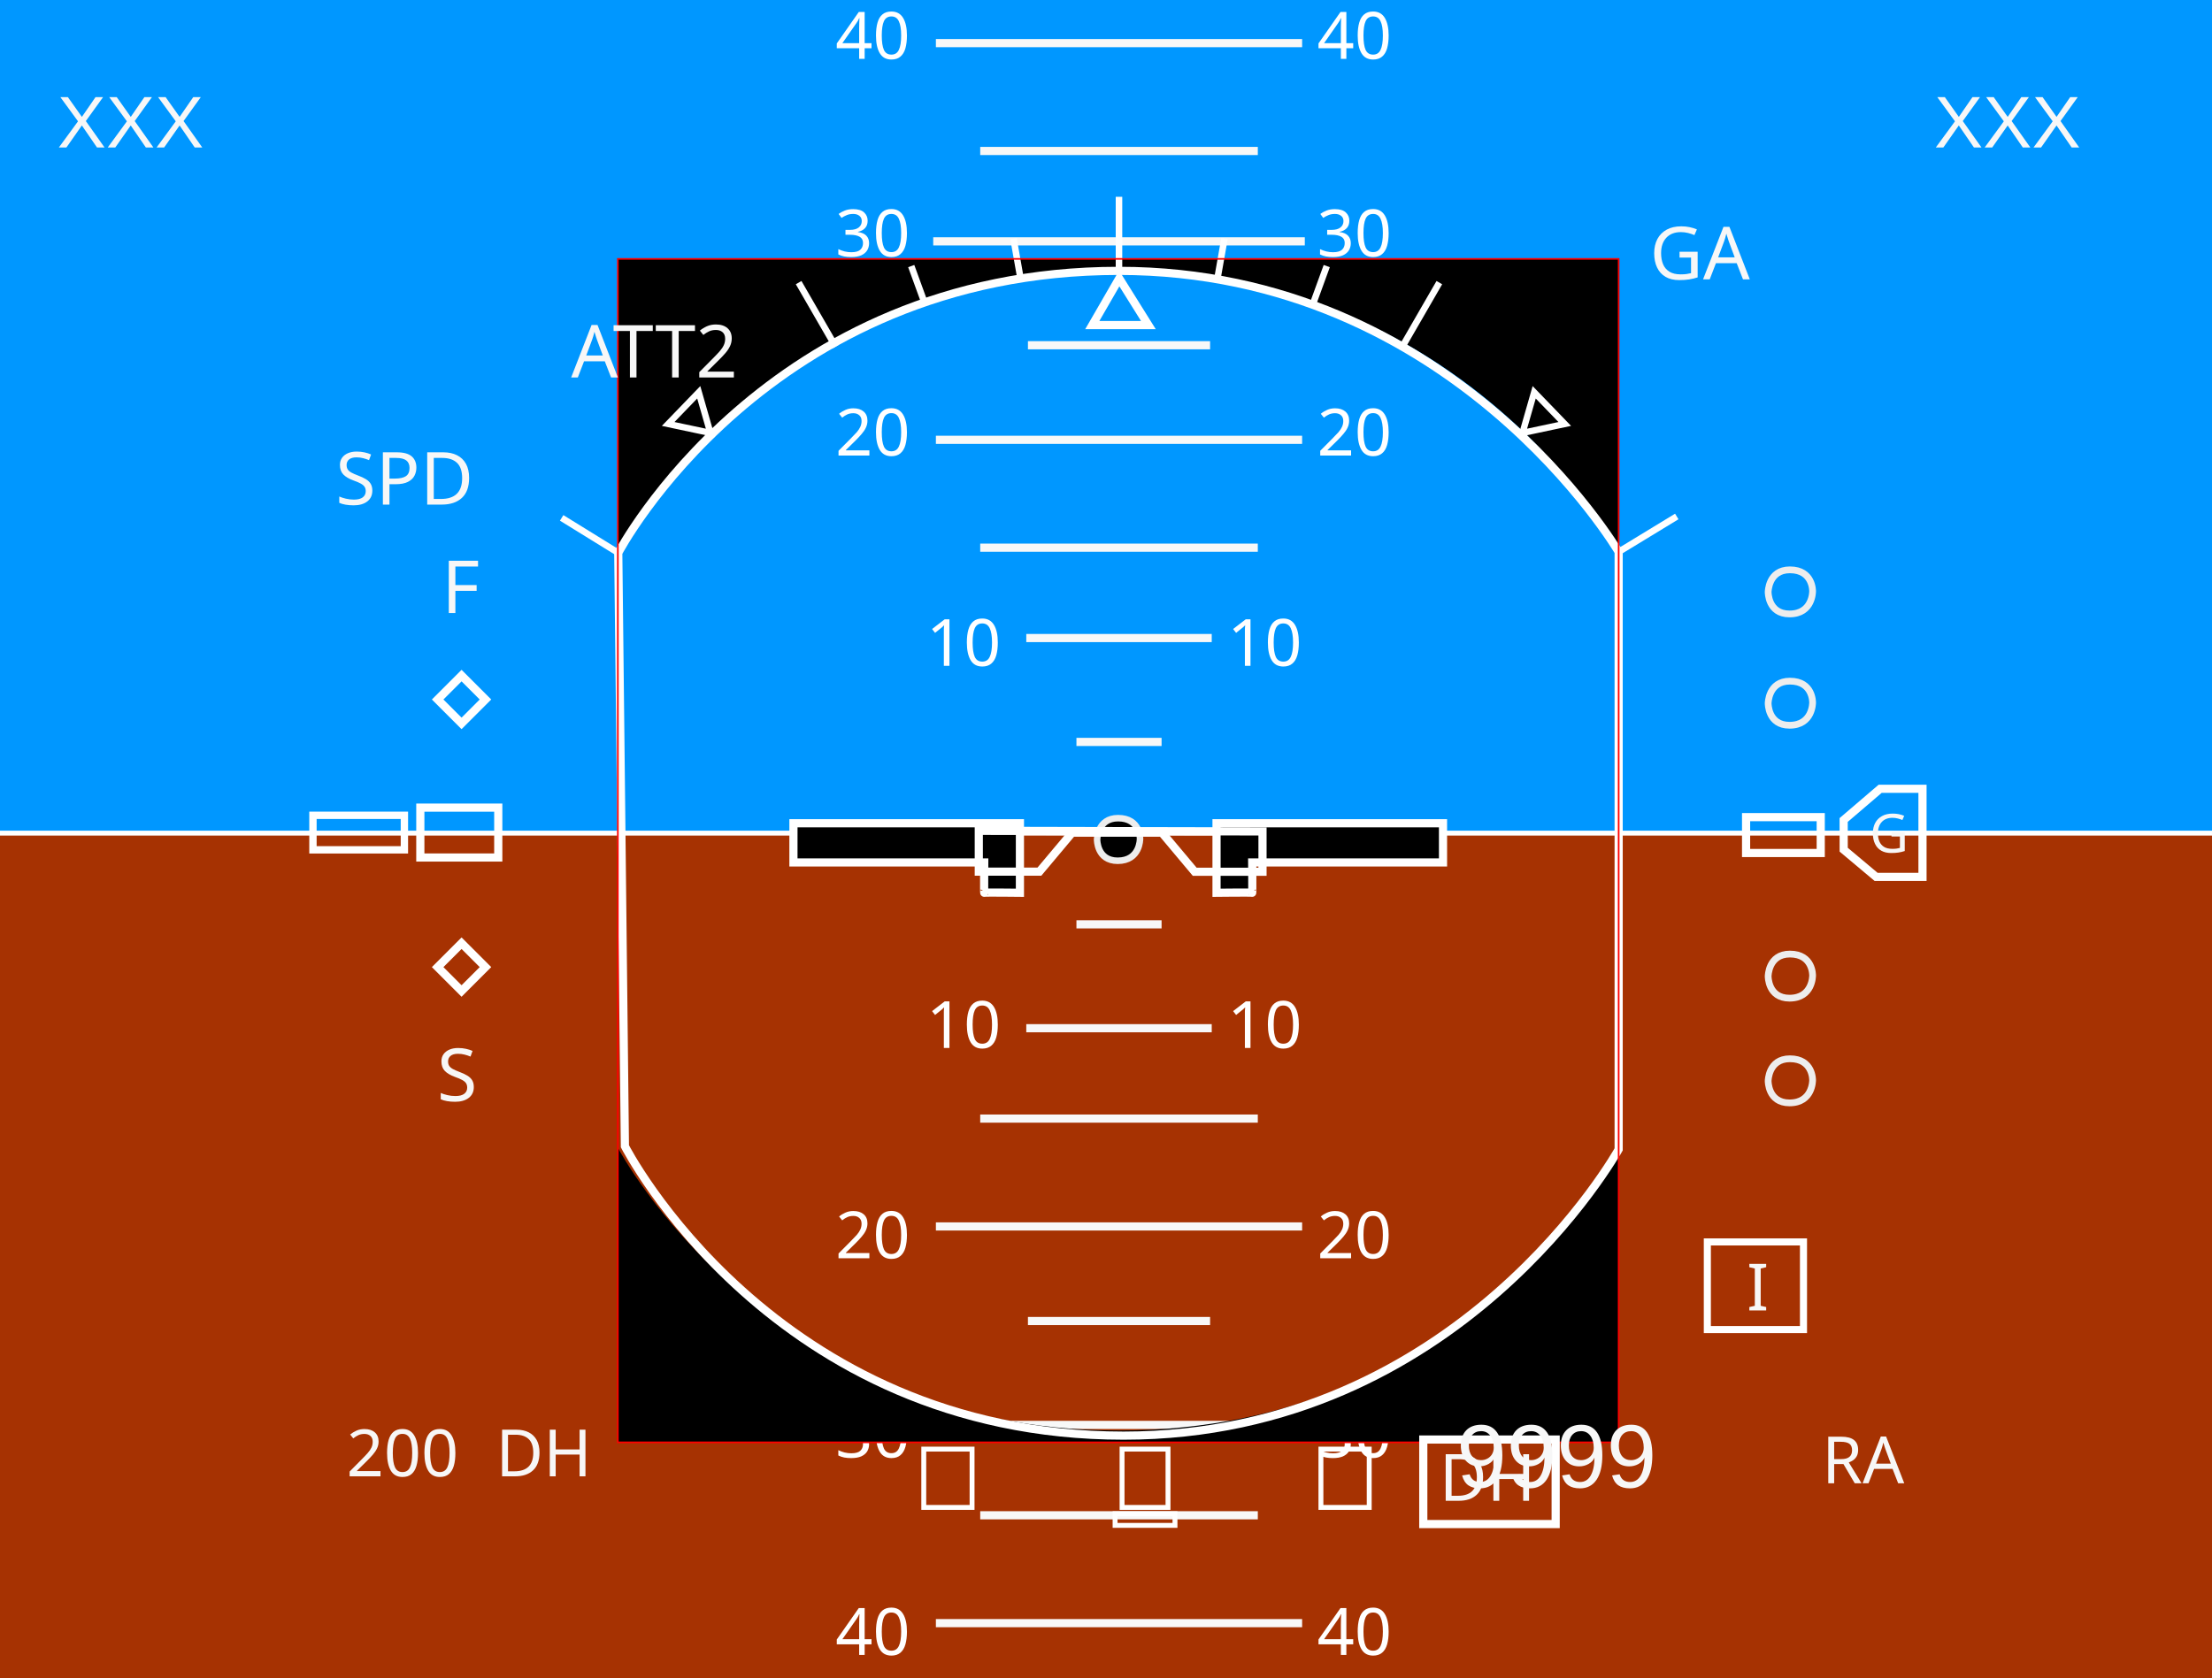
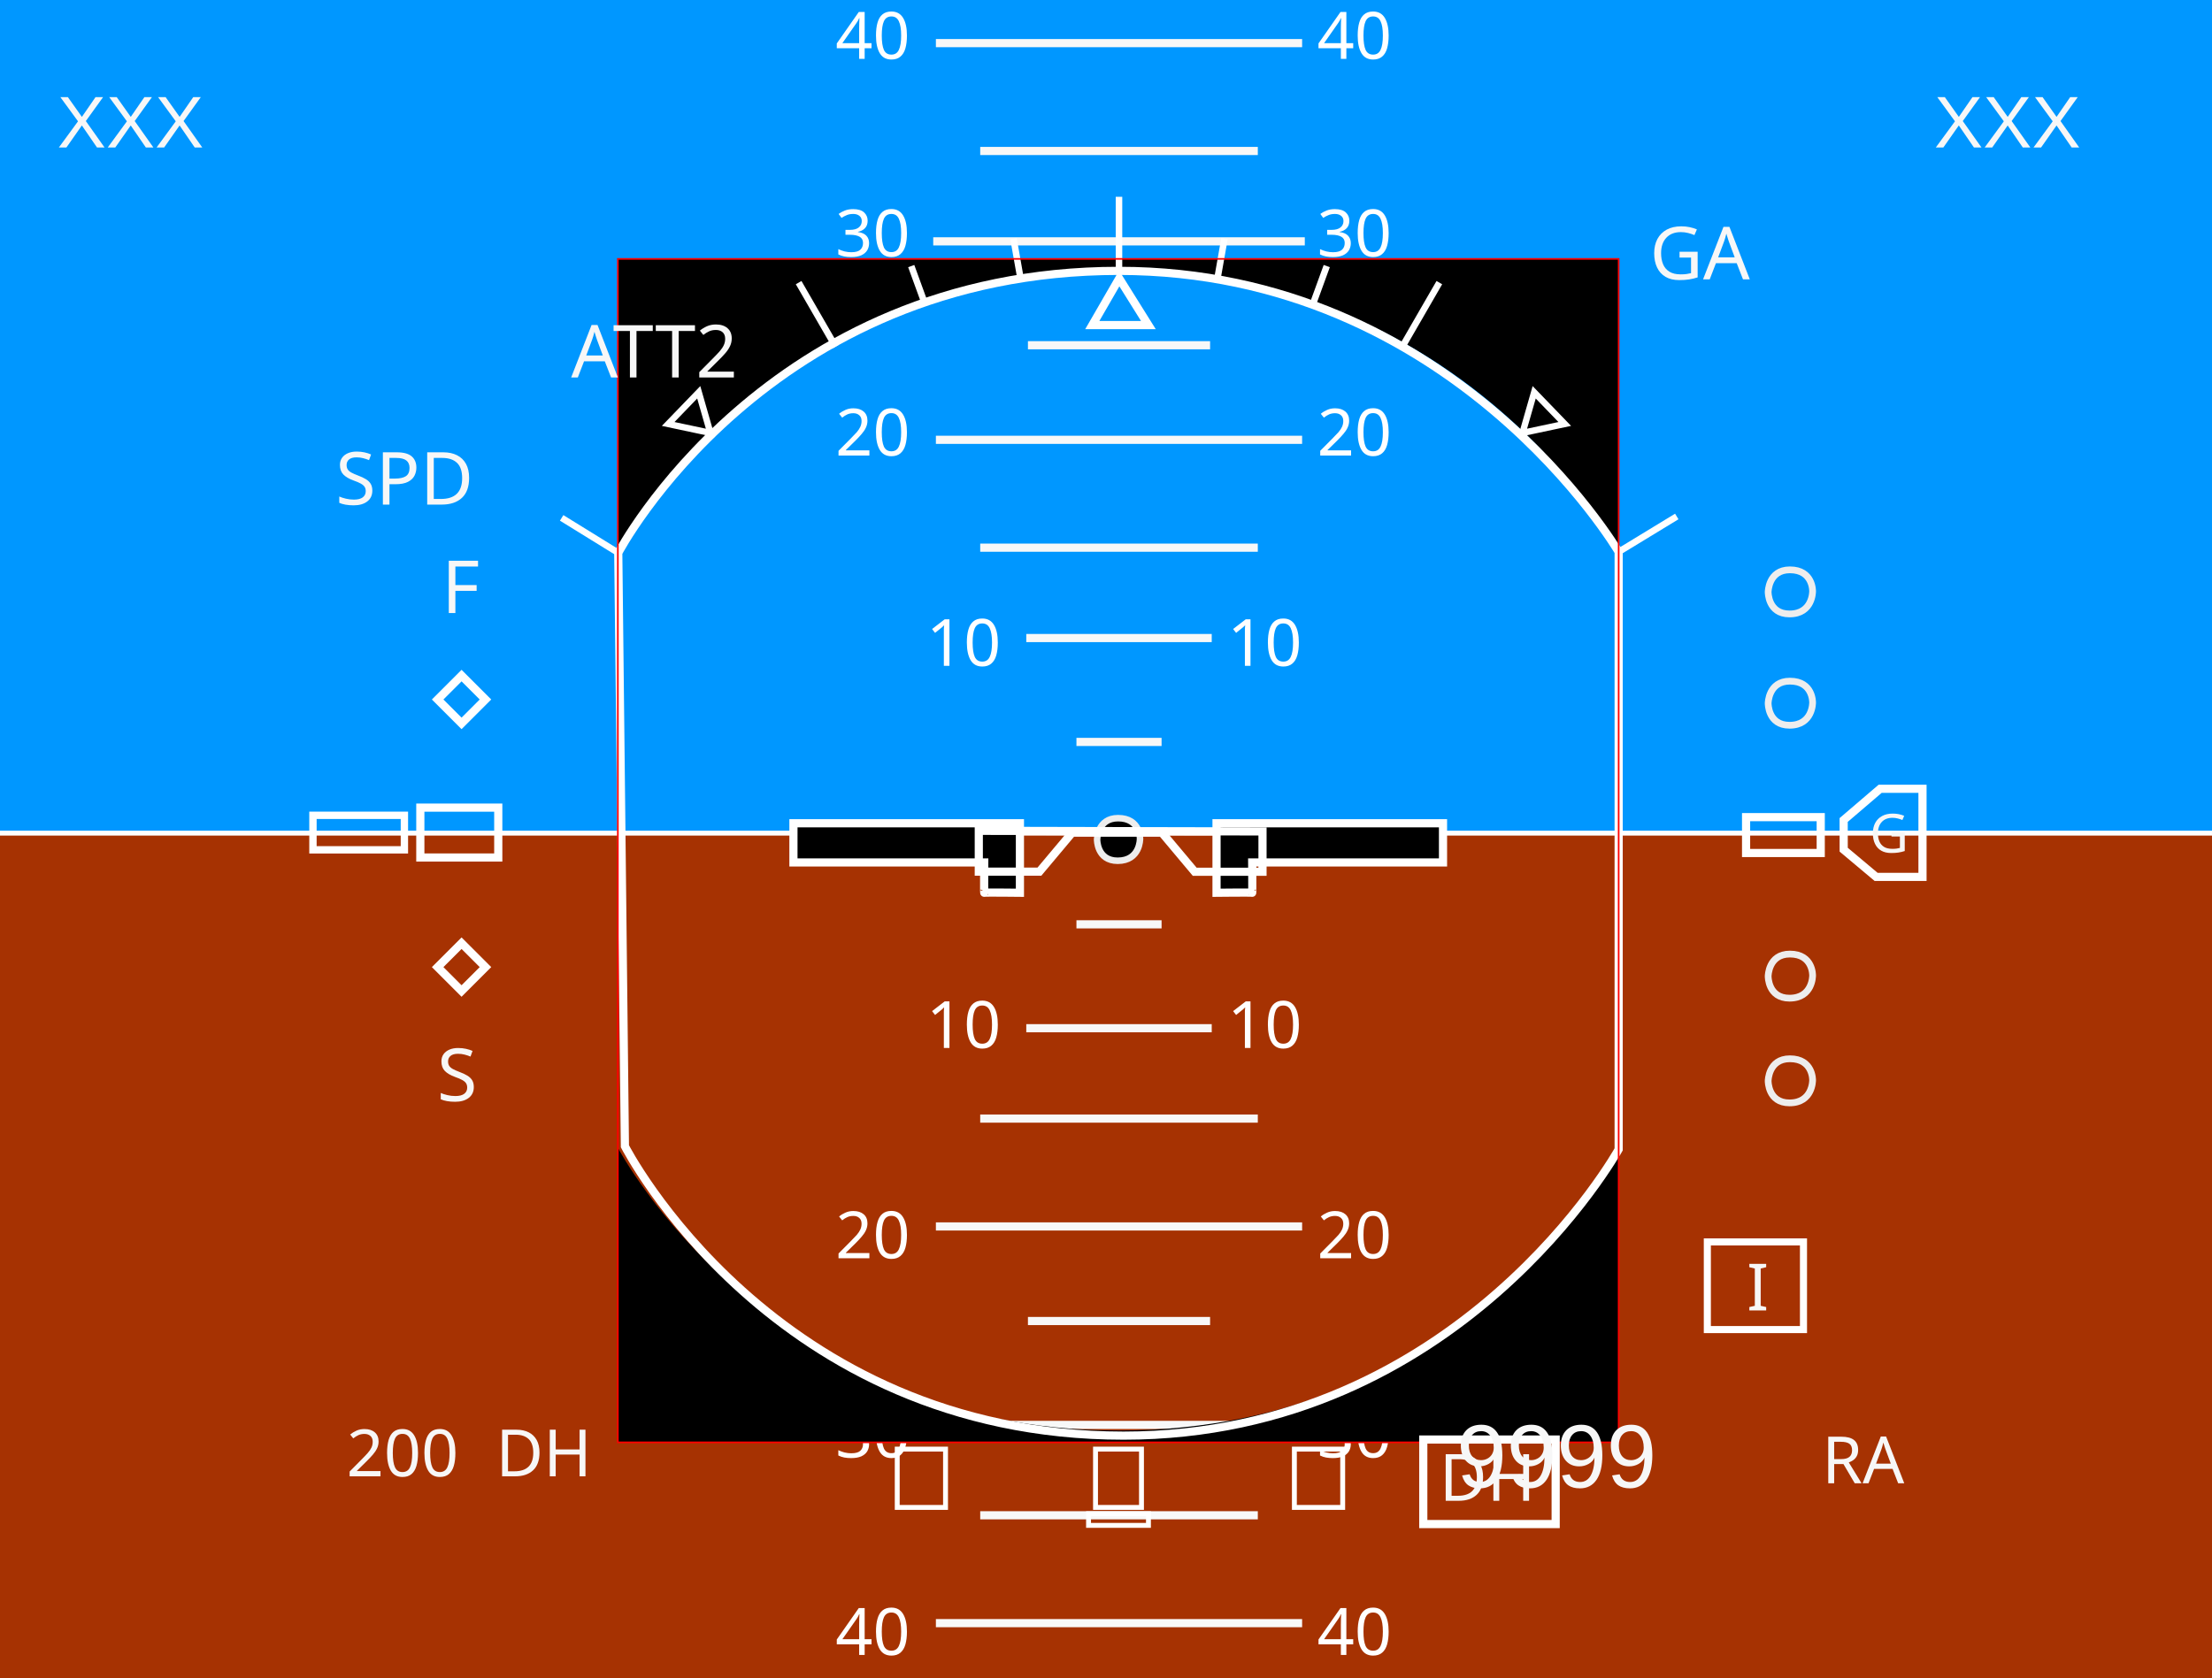
<svg xmlns="http://www.w3.org/2000/svg" width="1350" height="1024" viewBox="0 0 1350 1024" version="1.1" id="svg8">
  <defs id="defs2" />
  <g id="layer1" transform="translate(0,-26.06665)">
    <g id="horizon" transform="matrix(3.766616,0,0,3.766616,-1.943763,-67.54112)">
      <g id="g1339">
        <rect y="159.882" x="-10.585" height="422.288" width="402.169" id="rect1334" style="opacity:1;fill:#a63202;fill-opacity:1;stroke:none;stroke-width:1.32;stroke-linecap:butt;stroke-linejoin:miter;stroke-miterlimit:4;stroke-dasharray:none;stroke-dashoffset:0;stroke-opacity:1" />
        <rect style="opacity:1;fill:#0097ff;fill-opacity:1;stroke:none;stroke-width:1.32;stroke-linecap:butt;stroke-linejoin:miter;stroke-miterlimit:4;stroke-dasharray:none;stroke-dashoffset:0;stroke-opacity:1" id="rect1159" width="402.169" height="422.288" x="-10.585" y="-262.406" />
        <path style="fill:none;fill-rule:evenodd;stroke:#ffffff;stroke-width:0.794;stroke-linecap:butt;stroke-linejoin:miter;stroke-miterlimit:4;stroke-dasharray:none;stroke-opacity:1" d="M -10.585,159.882 H 391.585" id="path1161" />
      </g>
      <g id="g1218">
        <g id="g1045" style="stroke-width:1.323;stroke-miterlimit:4;stroke-dasharray:none">
          <path d="m 151.727,-128.912 h 60.207 m -44.861,16.838 h 29.515 m -44.429,15.328 h 59.342 m -52.161,17.481 h 44.979 m -52.593,14.647 h 60.207 m -44.861,16.838 h 29.515 m -44.429,15.328 h 59.342 m -52.161,17.481 h 44.979 m -52.593,14.647 h 60.207 M 167.072,16.513 h 29.515 M 152.159,31.841 H 211.501 M 159.341,49.322 h 44.979 m -52.593,14.647 h 60.207 m -44.861,16.838 h 29.515 m -44.429,15.328 h 59.342 m -52.161,17.481 h 44.979 m -37.514,14.647 h 30.049 M 174.932,145.101 h 13.796" style="fill:none;fill-rule:evenodd;stroke:#f8f8f8;stroke-width:1.323;stroke-linecap:butt;stroke-linejoin:miter;stroke-miterlimit:4;stroke-dasharray:none;stroke-opacity:1" id="path995" />
        </g>
        <text xml:space="preserve" style="font-style:normal;font-weight:normal;font-size:10.583px;line-height:352.8%;font-family:sans-serif;letter-spacing:0px;word-spacing:0px;fill:#ffffff;fill-opacity:1;stroke:none;stroke-width:0.265px;stroke-linecap:butt;stroke-linejoin:miter;stroke-opacity:1" x="199.382" y="132.769" id="text1049">
          <tspan id="tspan1047" x="199.382" y="132.769" style="fill:#ffffff;fill-opacity:1;stroke-width:0.265px">10</tspan>
        </text>
        <text id="text1053" y="132.769" x="150.606" style="font-style:normal;font-weight:normal;font-size:10.583px;line-height:352.8%;font-family:sans-serif;letter-spacing:0px;word-spacing:0px;fill:#ffffff;fill-opacity:1;stroke:none;stroke-width:0.265px;stroke-linecap:butt;stroke-linejoin:miter;stroke-opacity:1" xml:space="preserve">
          <tspan style="fill:#ffffff;fill-opacity:1;stroke-width:0.265px" y="132.769" x="150.606" id="tspan1051">10</tspan>
        </text>
        <text xml:space="preserve" style="font-style:normal;font-weight:normal;font-size:10.583px;line-height:352.8%;font-family:sans-serif;letter-spacing:0px;word-spacing:0px;fill:#ffffff;fill-opacity:1;stroke:none;stroke-width:0.265px;stroke-linecap:butt;stroke-linejoin:miter;stroke-opacity:1" x="135.883" y="98.684" id="text1057">
          <tspan id="tspan1055" x="135.883" y="98.684" style="fill:#ffffff;fill-opacity:1;stroke-width:0.265px">20</tspan>
        </text>
        <text id="text1061" y="98.684" x="213.935" style="font-style:normal;font-weight:normal;font-size:10.583px;line-height:352.8%;font-family:sans-serif;letter-spacing:0px;word-spacing:0px;fill:#ffffff;fill-opacity:1;stroke:none;stroke-width:0.265px;stroke-linecap:butt;stroke-linejoin:miter;stroke-opacity:1" xml:space="preserve">
          <tspan style="fill:#ffffff;fill-opacity:1;stroke-width:0.265px" y="98.684" x="213.935" id="tspan1059">20</tspan>
        </text>
        <text id="text1065" y="34.391" x="135.883" style="font-style:normal;font-weight:normal;font-size:10.583px;line-height:352.8%;font-family:sans-serif;letter-spacing:0px;word-spacing:0px;fill:#ffffff;fill-opacity:1;stroke:none;stroke-width:0.265px;stroke-linecap:butt;stroke-linejoin:miter;stroke-opacity:1" xml:space="preserve">
          <tspan style="fill:#ffffff;fill-opacity:1;stroke-width:0.265px" y="34.391" x="135.883" id="tspan1063">40</tspan>
        </text>
        <text xml:space="preserve" style="font-style:normal;font-weight:normal;font-size:10.583px;line-height:352.8%;font-family:sans-serif;letter-spacing:0px;word-spacing:0px;fill:#ffffff;fill-opacity:1;stroke:none;stroke-width:0.265px;stroke-linecap:butt;stroke-linejoin:miter;stroke-opacity:1" x="213.935" y="34.391" id="text1069">
          <tspan id="tspan1067" x="213.935" y="34.391" style="fill:#ffffff;fill-opacity:1;stroke-width:0.265px">40</tspan>
        </text>
        <text xml:space="preserve" style="font-style:normal;font-weight:normal;font-size:10.583px;line-height:352.8%;font-family:sans-serif;letter-spacing:0px;word-spacing:0px;fill:#ffffff;fill-opacity:1;stroke:none;stroke-width:0.265px;stroke-linecap:butt;stroke-linejoin:miter;stroke-opacity:1" x="135.883" y="-29.903" id="text1073">
          <tspan id="tspan1071" x="135.883" y="-29.903" style="fill:#ffffff;fill-opacity:1;stroke-width:0.265px">60</tspan>
        </text>
        <text id="text1077" y="-29.903" x="213.935" style="font-style:normal;font-weight:normal;font-size:10.583px;line-height:352.8%;font-family:sans-serif;letter-spacing:0px;word-spacing:0px;fill:#ffffff;fill-opacity:1;stroke:none;stroke-width:0.265px;stroke-linecap:butt;stroke-linejoin:miter;stroke-opacity:1" xml:space="preserve">
          <tspan style="fill:#ffffff;fill-opacity:1;stroke-width:0.265px" y="-29.903" x="213.935" id="tspan1075">60</tspan>
        </text>
        <text id="text1081" y="-94.197" x="135.883" style="font-style:normal;font-weight:normal;font-size:10.583px;line-height:352.8%;font-family:sans-serif;letter-spacing:0px;word-spacing:0px;fill:#ffffff;fill-opacity:1;stroke:none;stroke-width:0.265px;stroke-linecap:butt;stroke-linejoin:miter;stroke-opacity:1" xml:space="preserve">
          <tspan style="fill:#ffffff;fill-opacity:1;stroke-width:0.265px" y="-94.197" x="135.883" id="tspan1079">80</tspan>
        </text>
        <text xml:space="preserve" style="font-style:normal;font-weight:normal;font-size:10.583px;line-height:352.8%;font-family:sans-serif;letter-spacing:0px;word-spacing:0px;fill:#ffffff;fill-opacity:1;stroke:none;stroke-width:0.265px;stroke-linecap:butt;stroke-linejoin:miter;stroke-opacity:1" x="213.935" y="-94.197" id="text1085">
          <tspan id="tspan1083" x="213.935" y="-94.197" style="fill:#ffffff;fill-opacity:1;stroke-width:0.265px">80</tspan>
        </text>
        <text id="text1129" y="-126.476" x="135.883" style="font-style:normal;font-weight:normal;font-size:10.583px;line-height:352.8%;font-family:sans-serif;letter-spacing:0px;word-spacing:0px;fill:#ffffff;fill-opacity:1;stroke:none;stroke-width:0.265px;stroke-linecap:butt;stroke-linejoin:miter;stroke-opacity:1" xml:space="preserve">
          <tspan style="fill:#ffffff;fill-opacity:1;stroke-width:0.265px" y="-126.476" x="135.883" id="tspan1127">90</tspan>
        </text>
        <text xml:space="preserve" style="font-style:normal;font-weight:normal;font-size:10.583px;line-height:352.8%;font-family:sans-serif;letter-spacing:0px;word-spacing:0px;fill:#ffffff;fill-opacity:1;stroke:none;stroke-width:0.265px;stroke-linecap:butt;stroke-linejoin:miter;stroke-opacity:1" x="213.935" y="-126.476" id="text1133">
          <tspan id="tspan1131" x="213.935" y="-126.476" style="fill:#ffffff;fill-opacity:1;stroke-width:0.265px">90</tspan>
        </text>
        <text xml:space="preserve" style="font-style:normal;font-weight:normal;font-size:10.583px;line-height:352.8%;font-family:sans-serif;letter-spacing:0px;word-spacing:0px;fill:#ffffff;fill-opacity:1;stroke:none;stroke-width:0.265px;stroke-linecap:butt;stroke-linejoin:miter;stroke-opacity:1" x="135.883" y="-62.182" id="text1137">
          <tspan id="tspan1135" x="135.883" y="-62.182" style="fill:#ffffff;fill-opacity:1;stroke-width:0.265px">70</tspan>
        </text>
        <text id="text1141" y="-62.182" x="213.935" style="font-style:normal;font-weight:normal;font-size:10.583px;line-height:352.8%;font-family:sans-serif;letter-spacing:0px;word-spacing:0px;fill:#ffffff;fill-opacity:1;stroke:none;stroke-width:0.265px;stroke-linecap:butt;stroke-linejoin:miter;stroke-opacity:1" xml:space="preserve">
          <tspan style="fill:#ffffff;fill-opacity:1;stroke-width:0.265px" y="-62.182" x="213.935" id="tspan1139">70</tspan>
        </text>
        <text id="text1145" y="2.111" x="135.883" style="font-style:normal;font-weight:normal;font-size:10.583px;line-height:352.8%;font-family:sans-serif;letter-spacing:0px;word-spacing:0px;fill:#ffffff;fill-opacity:1;stroke:none;stroke-width:0.265px;stroke-linecap:butt;stroke-linejoin:miter;stroke-opacity:1" xml:space="preserve">
          <tspan style="fill:#ffffff;fill-opacity:1;stroke-width:0.265px" y="2.111" x="135.883" id="tspan1143">50</tspan>
        </text>
        <text xml:space="preserve" style="font-style:normal;font-weight:normal;font-size:10.583px;line-height:352.8%;font-family:sans-serif;letter-spacing:0px;word-spacing:0px;fill:#ffffff;fill-opacity:1;stroke:none;stroke-width:0.265px;stroke-linecap:butt;stroke-linejoin:miter;stroke-opacity:1" x="213.935" y="2.111" id="text1149">
          <tspan id="tspan1147" x="213.935" y="2.111" style="fill:#ffffff;fill-opacity:1;stroke-width:0.265px">50</tspan>
        </text>
        <text xml:space="preserve" style="font-style:normal;font-weight:normal;font-size:10.583px;line-height:352.8%;font-family:sans-serif;letter-spacing:0px;word-spacing:0px;fill:#ffffff;fill-opacity:1;stroke:none;stroke-width:0.265px;stroke-linecap:butt;stroke-linejoin:miter;stroke-opacity:1" x="135.883" y="66.405" id="text1153">
          <tspan id="tspan1151" x="135.883" y="66.405" style="fill:#ffffff;fill-opacity:1;stroke-width:0.265px">30</tspan>
        </text>
        <text id="text1157" y="66.405" x="213.935" style="font-style:normal;font-weight:normal;font-size:10.583px;line-height:352.8%;font-family:sans-serif;letter-spacing:0px;word-spacing:0px;fill:#ffffff;fill-opacity:1;stroke:none;stroke-width:0.265px;stroke-linecap:butt;stroke-linejoin:miter;stroke-opacity:1" xml:space="preserve">
          <tspan style="fill:#ffffff;fill-opacity:1;stroke-width:0.265px" y="66.405" x="213.935" id="tspan1155">30</tspan>
        </text>
      </g>
      <g transform="matrix(1,0,0,-1,0,319.7637)" id="g1332">
        <g style="stroke-width:1.323;stroke-miterlimit:4;stroke-dasharray:none" id="g1258">
          <path d="m 151.727,-128.912 h 60.207 m -44.861,16.838 h 29.515 m -44.429,15.328 h 59.342 m -52.161,17.481 h 44.979 m -52.593,14.647 h 60.207 m -44.861,16.838 h 29.515 m -44.429,15.328 h 59.342 m -52.161,17.481 h 44.979 m -52.593,14.647 h 60.207 M 167.072,16.513 h 29.515 M 152.159,31.841 H 211.501 M 159.341,49.322 h 44.979 m -52.593,14.647 h 60.207 m -44.861,16.838 h 29.515 m -44.429,15.328 h 59.342 m -52.161,17.481 h 44.979 m -37.514,14.647 h 30.049 M 174.932,145.101 h 13.796" style="fill:none;fill-rule:evenodd;stroke:#f8f8f8;stroke-width:1.323;stroke-linecap:butt;stroke-linejoin:miter;stroke-miterlimit:4;stroke-dasharray:none;stroke-opacity:1" id="path1256" />
        </g>
        <text transform="scale(1,-1)" id="text1262" y="-125.064" x="199.382" style="font-style:normal;font-weight:normal;font-size:10.583px;line-height:352.8%;font-family:sans-serif;letter-spacing:0px;word-spacing:0px;fill:#ffffff;fill-opacity:1;stroke:none;stroke-width:0.265px;stroke-linecap:butt;stroke-linejoin:miter;stroke-opacity:1" xml:space="preserve">
          <tspan style="fill:#ffffff;fill-opacity:1;stroke-width:0.265px" y="-125.064" x="199.382" id="tspan1260">10</tspan>
        </text>
        <text transform="scale(1,-1)" xml:space="preserve" style="font-style:normal;font-weight:normal;font-size:10.583px;line-height:352.8%;font-family:sans-serif;letter-spacing:0px;word-spacing:0px;fill:#ffffff;fill-opacity:1;stroke:none;stroke-width:0.265px;stroke-linecap:butt;stroke-linejoin:miter;stroke-opacity:1" x="150.606" y="-125.064" id="text1266">
          <tspan id="tspan1264" x="150.606" y="-125.064" style="fill:#ffffff;fill-opacity:1;stroke-width:0.265px">10</tspan>
        </text>
        <text transform="scale(1,-1)" id="text1270" y="-90.979" x="135.883" style="font-style:normal;font-weight:normal;font-size:10.583px;line-height:352.8%;font-family:sans-serif;letter-spacing:0px;word-spacing:0px;fill:#ffffff;fill-opacity:1;stroke:none;stroke-width:0.265px;stroke-linecap:butt;stroke-linejoin:miter;stroke-opacity:1" xml:space="preserve">
          <tspan style="fill:#ffffff;fill-opacity:1;stroke-width:0.265px" y="-90.979" x="135.883" id="tspan1268">20</tspan>
        </text>
        <text transform="scale(1,-1)" xml:space="preserve" style="font-style:normal;font-weight:normal;font-size:10.583px;line-height:352.8%;font-family:sans-serif;letter-spacing:0px;word-spacing:0px;fill:#ffffff;fill-opacity:1;stroke:none;stroke-width:0.265px;stroke-linecap:butt;stroke-linejoin:miter;stroke-opacity:1" x="213.935" y="-90.979" id="text1274">
          <tspan id="tspan1272" x="213.935" y="-90.979" style="fill:#ffffff;fill-opacity:1;stroke-width:0.265px">20</tspan>
        </text>
        <text transform="scale(1,-1)" xml:space="preserve" style="font-style:normal;font-weight:normal;font-size:10.583px;line-height:352.8%;font-family:sans-serif;letter-spacing:0px;word-spacing:0px;fill:#ffffff;fill-opacity:1;stroke:none;stroke-width:0.265px;stroke-linecap:butt;stroke-linejoin:miter;stroke-opacity:1" x="135.883" y="-26.686" id="text1278">
          <tspan id="tspan1276" x="135.883" y="-26.686" style="fill:#ffffff;fill-opacity:1;stroke-width:0.265px">40</tspan>
        </text>
        <text transform="scale(1,-1)" id="text1282" y="-26.686" x="213.935" style="font-style:normal;font-weight:normal;font-size:10.583px;line-height:352.8%;font-family:sans-serif;letter-spacing:0px;word-spacing:0px;fill:#ffffff;fill-opacity:1;stroke:none;stroke-width:0.265px;stroke-linecap:butt;stroke-linejoin:miter;stroke-opacity:1" xml:space="preserve">
          <tspan style="fill:#ffffff;fill-opacity:1;stroke-width:0.265px" y="-26.686" x="213.935" id="tspan1280">40</tspan>
        </text>
        <text transform="scale(1,-1)" id="text1286" y="37.608" x="135.883" style="font-style:normal;font-weight:normal;font-size:10.583px;line-height:352.8%;font-family:sans-serif;letter-spacing:0px;word-spacing:0px;fill:#ffffff;fill-opacity:1;stroke:none;stroke-width:0.265px;stroke-linecap:butt;stroke-linejoin:miter;stroke-opacity:1" xml:space="preserve">
          <tspan style="fill:#ffffff;fill-opacity:1;stroke-width:0.265px" y="37.608" x="135.883" id="tspan1284">60</tspan>
        </text>
        <text transform="scale(1,-1)" xml:space="preserve" style="font-style:normal;font-weight:normal;font-size:10.583px;line-height:352.8%;font-family:sans-serif;letter-spacing:0px;word-spacing:0px;fill:#ffffff;fill-opacity:1;stroke:none;stroke-width:0.265px;stroke-linecap:butt;stroke-linejoin:miter;stroke-opacity:1" x="213.935" y="37.608" id="text1290">
          <tspan id="tspan1288" x="213.935" y="37.608" style="fill:#ffffff;fill-opacity:1;stroke-width:0.265px">60</tspan>
        </text>
        <text transform="scale(1,-1)" xml:space="preserve" style="font-style:normal;font-weight:normal;font-size:10.583px;line-height:352.8%;font-family:sans-serif;letter-spacing:0px;word-spacing:0px;fill:#ffffff;fill-opacity:1;stroke:none;stroke-width:0.265px;stroke-linecap:butt;stroke-linejoin:miter;stroke-opacity:1" x="135.883" y="101.902" id="text1294">
          <tspan id="tspan1292" x="135.883" y="101.902" style="fill:#ffffff;fill-opacity:1;stroke-width:0.265px">80</tspan>
        </text>
        <text transform="scale(1,-1)" id="text1298" y="101.902" x="213.935" style="font-style:normal;font-weight:normal;font-size:10.583px;line-height:352.8%;font-family:sans-serif;letter-spacing:0px;word-spacing:0px;fill:#ffffff;fill-opacity:1;stroke:none;stroke-width:0.265px;stroke-linecap:butt;stroke-linejoin:miter;stroke-opacity:1" xml:space="preserve">
          <tspan style="fill:#ffffff;fill-opacity:1;stroke-width:0.265px" y="101.902" x="213.935" id="tspan1296">80</tspan>
        </text>
        <text transform="scale(1,-1)" xml:space="preserve" style="font-style:normal;font-weight:normal;font-size:10.583px;line-height:352.8%;font-family:sans-serif;letter-spacing:0px;word-spacing:0px;fill:#ffffff;fill-opacity:1;stroke:none;stroke-width:0.265px;stroke-linecap:butt;stroke-linejoin:miter;stroke-opacity:1" x="135.883" y="134.181" id="text1302">
          <tspan id="tspan1300" x="135.883" y="134.181" style="fill:#ffffff;fill-opacity:1;stroke-width:0.265px">90</tspan>
        </text>
        <text transform="scale(1,-1)" id="text1306" y="134.181" x="213.935" style="font-style:normal;font-weight:normal;font-size:10.583px;line-height:352.8%;font-family:sans-serif;letter-spacing:0px;word-spacing:0px;fill:#ffffff;fill-opacity:1;stroke:none;stroke-width:0.265px;stroke-linecap:butt;stroke-linejoin:miter;stroke-opacity:1" xml:space="preserve">
          <tspan style="fill:#ffffff;fill-opacity:1;stroke-width:0.265px" y="134.181" x="213.935" id="tspan1304">90</tspan>
        </text>
        <text transform="scale(1,-1)" id="text1310" y="69.887" x="135.883" style="font-style:normal;font-weight:normal;font-size:10.583px;line-height:352.8%;font-family:sans-serif;letter-spacing:0px;word-spacing:0px;fill:#ffffff;fill-opacity:1;stroke:none;stroke-width:0.265px;stroke-linecap:butt;stroke-linejoin:miter;stroke-opacity:1" xml:space="preserve">
          <tspan style="fill:#ffffff;fill-opacity:1;stroke-width:0.265px" y="69.887" x="135.883" id="tspan1308">70</tspan>
        </text>
        <text transform="scale(1,-1)" xml:space="preserve" style="font-style:normal;font-weight:normal;font-size:10.583px;line-height:352.8%;font-family:sans-serif;letter-spacing:0px;word-spacing:0px;fill:#ffffff;fill-opacity:1;stroke:none;stroke-width:0.265px;stroke-linecap:butt;stroke-linejoin:miter;stroke-opacity:1" x="213.935" y="69.887" id="text1314">
          <tspan id="tspan1312" x="213.935" y="69.887" style="fill:#ffffff;fill-opacity:1;stroke-width:0.265px">70</tspan>
        </text>
        <text transform="scale(1,-1)" xml:space="preserve" style="font-style:normal;font-weight:normal;font-size:10.583px;line-height:352.8%;font-family:sans-serif;letter-spacing:0px;word-spacing:0px;fill:#ffffff;fill-opacity:1;stroke:none;stroke-width:0.265px;stroke-linecap:butt;stroke-linejoin:miter;stroke-opacity:1" x="135.883" y="5.593" id="text1318">
          <tspan id="tspan1316" x="135.883" y="5.593" style="fill:#ffffff;fill-opacity:1;stroke-width:0.265px">50</tspan>
        </text>
        <text transform="scale(1,-1)" id="text1322" y="5.593" x="213.935" style="font-style:normal;font-weight:normal;font-size:10.583px;line-height:352.8%;font-family:sans-serif;letter-spacing:0px;word-spacing:0px;fill:#ffffff;fill-opacity:1;stroke:none;stroke-width:0.265px;stroke-linecap:butt;stroke-linejoin:miter;stroke-opacity:1" xml:space="preserve">
          <tspan style="fill:#ffffff;fill-opacity:1;stroke-width:0.265px" y="5.593" x="213.935" id="tspan1320">50</tspan>
        </text>
        <text transform="scale(1,-1)" id="text1326" y="-58.7" x="135.883" style="font-style:normal;font-weight:normal;font-size:10.583px;line-height:352.8%;font-family:sans-serif;letter-spacing:0px;word-spacing:0px;fill:#ffffff;fill-opacity:1;stroke:none;stroke-width:0.265px;stroke-linecap:butt;stroke-linejoin:miter;stroke-opacity:1" xml:space="preserve">
          <tspan style="fill:#ffffff;fill-opacity:1;stroke-width:0.265px" y="-58.7" x="135.883" id="tspan1324">30</tspan>
        </text>
        <text transform="scale(1,-1)" xml:space="preserve" style="font-style:normal;font-weight:normal;font-size:10.583px;line-height:352.8%;font-family:sans-serif;letter-spacing:0px;word-spacing:0px;fill:#ffffff;fill-opacity:1;stroke:none;stroke-width:0.265px;stroke-linecap:butt;stroke-linejoin:miter;stroke-opacity:1" x="213.935" y="-58.7" id="text1330">
          <tspan id="tspan1328" x="213.935" y="-58.7" style="fill:#ffffff;fill-opacity:1;stroke-width:0.265px">30</tspan>
        </text>
      </g>
    </g>
    <path style="fill:#000000;fill-opacity:1;fill-rule:evenodd;stroke:none;stroke-width:0.997px;stroke-linecap:butt;stroke-linejoin:miter;stroke-opacity:1" d="m 377.331,363.566 c 0,0 90.477,-172.209 305.597,-172.209 215.12,0 304.95,171.609 304.95,171.609 V 184.116 H 377.079 Z" id="path873" />
    <path id="path875" d="m 377.331,727.141 c 0,0 90.477,172.209 305.597,172.209 215.12,0 304.95,-171.609 304.95,-171.609 V 906.592 H 377.079 Z" style="fill:#000000;fill-opacity:1;fill-rule:evenodd;stroke:none;stroke-width:0.997px;stroke-linecap:butt;stroke-linejoin:miter;stroke-opacity:1" />
    <path style="fill:none;fill-rule:evenodd;stroke:#ffffff;stroke-width:4.983;stroke-linecap:butt;stroke-linejoin:miter;stroke-miterlimit:4;stroke-dasharray:none;stroke-opacity:1" d="m 377.331,363.566 c 0,0 90.1,-172.146 305.534,-172.146 204.36,0 305.012,171.546 305.012,171.546 v 364.774 c 0,0 -96.506,174.749 -302.178,174.749 -214.287,0 -304.314,-176.66 -304.314,-176.66 z" id="path845" />
    <path style="fill:none;fill-rule:evenodd;stroke:#ffffff;stroke-width:3.986;stroke-linecap:butt;stroke-linejoin:miter;stroke-miterlimit:4;stroke-dasharray:none;stroke-opacity:1" d="M 682.928,191.358 V 146.21" id="path847" />
    <path style="fill:#000000;fill-opacity:1;fill-rule:evenodd;stroke:#ededed;stroke-width:3.986;stroke-linecap:butt;stroke-linejoin:miter;stroke-miterlimit:4;stroke-dasharray:none;stroke-opacity:1" d="m 682.381,525.535 c 13.703,0 13.373,12.635 13.373,12.635 0,0 0.178,13.369 -13.614,13.369 -12.729,0 -12.572,-12.924 -12.572,-12.924 0,0 0.07,-13.08 12.813,-13.08 z" id="path849" />
    <path style="fill:none;fill-rule:evenodd;stroke:#ffffff;stroke-width:3.986;stroke-linecap:butt;stroke-linejoin:miter;stroke-miterlimit:4;stroke-dasharray:none;stroke-opacity:1" d="M 509.988,237.697 487.415,198.598" id="path853" />
    <path id="path851" d="m 855.867,237.697 22.574,-39.099" style="fill:none;fill-rule:evenodd;stroke:#ffffff;stroke-width:3.986;stroke-linecap:butt;stroke-linejoin:miter;stroke-miterlimit:4;stroke-dasharray:none;stroke-opacity:1" />
    <path id="path855" d="m 622.93,196.607 -4.379,-24.833" style="fill:none;fill-rule:evenodd;stroke:#ffffff;stroke-width:3.986;stroke-linecap:butt;stroke-linejoin:miter;stroke-miterlimit:4;stroke-dasharray:none;stroke-opacity:1" />
    <path style="fill:none;fill-rule:evenodd;stroke:#ffffff;stroke-width:3.986;stroke-linecap:butt;stroke-linejoin:miter;stroke-miterlimit:4;stroke-dasharray:none;stroke-opacity:1" d="m 564.754,212.195 -8.624,-23.695" id="path857" />
    <path id="path859" d="m 742.926,196.607 4.379,-24.833" style="fill:none;fill-rule:evenodd;stroke:#ffffff;stroke-width:3.986;stroke-linecap:butt;stroke-linejoin:miter;stroke-miterlimit:4;stroke-dasharray:none;stroke-opacity:1" />
    <path style="fill:none;fill-rule:evenodd;stroke:#ffffff;stroke-width:3.986;stroke-linecap:butt;stroke-linejoin:miter;stroke-miterlimit:4;stroke-dasharray:none;stroke-opacity:1" d="m 801.101,212.195 8.624,-23.695" id="path861" />
    <path style="fill:none;fill-rule:evenodd;stroke:#ffffff;stroke-width:3.986;stroke-linecap:butt;stroke-linejoin:miter;stroke-miterlimit:4;stroke-dasharray:none;stroke-opacity:1" d="M 377.331,363.566 342.779,342.227" id="path865" />
    <path id="path863" d="m 987.877,362.967 35.469,-21.6" style="fill:none;fill-rule:evenodd;stroke:#ffffff;stroke-width:3.986;stroke-linecap:butt;stroke-linejoin:miter;stroke-miterlimit:4;stroke-dasharray:none;stroke-opacity:1" />
    <path style="fill:none;fill-rule:evenodd;stroke:#ffffff;stroke-width:4.983;stroke-linecap:butt;stroke-linejoin:miter;stroke-miterlimit:4;stroke-dasharray:none;stroke-opacity:1" d="m 683.073,196.039 -16.443,28.481 h 34.239 z" id="rollpointer" />
    <path id="path869" d="m 433.569,290.356 -7.119,-24.805 -18.66,19.331 z" style="fill:none;fill-rule:evenodd;stroke:#ffffff;stroke-width:3.91;stroke-linecap:butt;stroke-linejoin:miter;stroke-miterlimit:4;stroke-dasharray:none;stroke-opacity:1" />
    <path style="fill:none;fill-rule:evenodd;stroke:#ffffff;stroke-width:3.91;stroke-linecap:butt;stroke-linejoin:miter;stroke-miterlimit:4;stroke-dasharray:none;stroke-opacity:1" d="m 929.206,290.356 7.119,-24.805 18.66,19.331 z" id="path871" />
    <rect style="opacity:1;fill:none;fill-opacity:1;stroke:#ff0000;stroke-width:0.997;stroke-linecap:butt;stroke-linejoin:miter;stroke-miterlimit:4;stroke-dasharray:none;stroke-dashoffset:0;stroke-opacity:1" id="horizon_clip" width="610.798" height="722.476" x="377.079" y="184.116" />
    <text xml:space="preserve" style="font-style:normal;font-weight:normal;font-size:39.863px;line-height:352.8%;font-family:sans-serif;letter-spacing:0px;word-spacing:0px;fill:#f7f7f7;fill-opacity:1;stroke:none;stroke-width:0.997px;stroke-linecap:butt;stroke-linejoin:miter;stroke-opacity:1" x="211.477" y="927.32" id="text881">
      <tspan id="tspan879" x="211.477" y="927.32" style="fill:#f7f7f7;fill-opacity:1;stroke-width:0.997px">200</tspan>
    </text>
    <text id="text885" y="927.32" x="302.583" style="font-style:normal;font-weight:normal;font-size:39.863px;line-height:352.8%;font-family:sans-serif;letter-spacing:0px;word-spacing:0px;fill:#f7f7f7;fill-opacity:1;stroke:none;stroke-width:0.997px;stroke-linecap:butt;stroke-linejoin:miter;stroke-opacity:1" xml:space="preserve">
      <tspan style="fill:#f7f7f7;fill-opacity:1;stroke-width:0.997px" y="927.32" x="302.583" id="tspan883">DH</tspan>
    </text>
    <text xml:space="preserve" style="font-style:normal;font-weight:normal;font-size:39.863px;line-height:352.8%;font-family:sans-serif;letter-spacing:0px;word-spacing:0px;fill:#f7f7f7;fill-opacity:1;stroke:none;stroke-width:0.997px;stroke-linecap:butt;stroke-linejoin:miter;stroke-opacity:1" x="878.466" y="942.268" id="text889">
      <tspan id="tspan887" x="878.466" y="942.268" style="fill:#f7f7f7;fill-opacity:1;stroke-width:0.997px">DH</tspan>
    </text>
    <rect style="opacity:1;fill:none;fill-opacity:1;stroke:#ffffff;stroke-width:4.983;stroke-linecap:butt;stroke-linejoin:miter;stroke-miterlimit:4;stroke-dasharray:none;stroke-dashoffset:0;stroke-opacity:1" id="rect891" width="80.794" height="51.609" x="868.643" y="904.86" />
    <g id="radioalt.group">
      <text xml:space="preserve" style="font-style:normal;font-weight:normal;font-size:54.863px;line-height:352.8%;font-family:sans-serif;text-align:end;letter-spacing:0px;word-spacing:0px;text-anchor:end;fill:#f7f7f7;fill-opacity:1;stroke:none;stroke-width:1.372px;stroke-linecap:butt;stroke-linejoin:miter;stroke-opacity:1" x="1110.885" y="934.138" id="radioalt">
        <tspan id="tspan893" x="1110.885" y="934.138" style="font-style:normal;font-variant:normal;font-weight:normal;font-stretch:normal;font-family:'Liberation Sans';-inkscape-font-specification:'Liberation Sans';text-align:end;text-anchor:end;fill:#f7f7f7;fill-opacity:1;stroke-width:1.372px">9999</tspan>
      </text>
      <text id="text899" y="931.591" x="1111.952" style="font-style:normal;font-weight:normal;font-size:39.863px;line-height:352.8%;font-family:sans-serif;letter-spacing:0px;word-spacing:0px;fill:#f7f7f7;fill-opacity:1;stroke:none;stroke-width:0.997px;stroke-linecap:butt;stroke-linejoin:miter;stroke-opacity:1" xml:space="preserve">
        <tspan style="fill:#f7f7f7;fill-opacity:1;stroke-width:0.997px" y="931.591" x="1111.952" id="tspan897">RA</tspan>
      </text>
    </g>
    <text id="text903" y="826.059" x="1066.038" style="font-style:normal;font-weight:normal;font-size:39.863px;line-height:352.8%;font-family:sans-serif;letter-spacing:0px;word-spacing:0px;fill:#f7f7f7;fill-opacity:1;stroke:none;stroke-width:0.997px;stroke-linecap:butt;stroke-linejoin:miter;stroke-opacity:1" xml:space="preserve">
      <tspan style="fill:#f7f7f7;fill-opacity:1;stroke-width:0.997px" y="826.059" x="1066.038" id="tspan901">I</tspan>
    </text>
    <rect y="784.228" x="1042.004" height="53.513" width="58.674" id="rect905" style="opacity:1;fill:none;fill-opacity:1;stroke:#ffffff;stroke-width:4.324;stroke-linecap:butt;stroke-linejoin:miter;stroke-miterlimit:4;stroke-dasharray:none;stroke-dashoffset:0;stroke-opacity:1" />
-     <path id="path909" d="m 1092.394,672.424 c 14.191,0 13.849,13.085 13.849,13.085 0,0 0.184,13.845 -14.099,13.845 -13.182,0 -13.02,-13.384 -13.02,-13.384 0,0 0.072,-13.546 13.269,-13.546 z" style="fill:none;fill-rule:evenodd;stroke:#ededed;stroke-width:4.128;stroke-linecap:butt;stroke-linejoin:miter;stroke-miterlimit:4;stroke-dasharray:none;stroke-opacity:1" />
-     <path style="fill:none;fill-rule:evenodd;stroke:#ededed;stroke-width:4.128;stroke-linecap:butt;stroke-linejoin:miter;stroke-miterlimit:4;stroke-dasharray:none;stroke-opacity:1" d="m 1092.394,608.498 c 14.191,0 13.849,13.085 13.849,13.085 0,0 0.184,13.845 -14.099,13.845 -13.182,0 -13.02,-13.384 -13.02,-13.384 0,0 0.072,-13.546 13.269,-13.546 z" id="path911" />
-     <path id="path913" d="m 1092.394,441.889 c 14.191,0 13.849,13.085 13.849,13.085 0,0 0.184,13.845 -14.099,13.845 -13.182,0 -13.02,-13.384 -13.02,-13.384 0,0 0.072,-13.546 13.269,-13.546 z" style="fill:none;fill-rule:evenodd;stroke:#ededed;stroke-width:4.128;stroke-linecap:butt;stroke-linejoin:miter;stroke-miterlimit:4;stroke-dasharray:none;stroke-opacity:1" />
-     <path style="fill:none;fill-rule:evenodd;stroke:#ededed;stroke-width:4.128;stroke-linecap:butt;stroke-linejoin:miter;stroke-miterlimit:4;stroke-dasharray:none;stroke-opacity:1" d="m 1092.394,373.937 c 14.191,0 13.849,13.085 13.849,13.085 0,0 0.184,13.845 -14.099,13.845 -13.182,0 -13.02,-13.384 -13.02,-13.384 0,0 0.072,-13.546 13.269,-13.546 z" id="path915" />
-     <rect style="opacity:1;fill:none;fill-opacity:1;stroke:#ffffff;stroke-width:4.983;stroke-linecap:butt;stroke-linejoin:miter;stroke-miterlimit:4;stroke-dasharray:none;stroke-dashoffset:0;stroke-opacity:1" id="rect917" width="45.558" height="21.889" x="1065.647" y="524.912" />
-     <path style="fill:none;fill-rule:evenodd;stroke:#ffffff;stroke-width:4.983;stroke-linecap:butt;stroke-linejoin:miter;stroke-miterlimit:4;stroke-dasharray:none;stroke-opacity:1" d="m 1125.201,526.66 22.268,-19.05 h 25.844 v 53.784 h -28.296 l -19.792,-16.607 z" id="path919" />
-     <text xml:space="preserve" style="font-style:normal;font-weight:normal;font-size:32.805px;line-height:352.8%;font-family:sans-serif;letter-spacing:0px;word-spacing:0px;fill:#f7f7f7;fill-opacity:1;stroke:none;stroke-width:0.82px;stroke-linecap:butt;stroke-linejoin:miter;stroke-opacity:1" x="1141.023" y="546.493" id="text923">
-       <tspan id="tspan921" x="1141.023" y="546.493" style="fill:#f7f7f7;fill-opacity:1;stroke-width:0.82px">G</tspan>
-     </text>
+     <g id="gs.scale">
+       <path style="fill:none;fill-rule:evenodd;stroke:#ededed;stroke-width:4.128;stroke-linecap:butt;stroke-linejoin:miter;stroke-miterlimit:4;stroke-dasharray:none;stroke-opacity:1" d="m 1092.394,672.424 c 14.191,0 13.849,13.085 13.849,13.085 0,0 0.184,13.845 -14.099,13.845 -13.182,0 -13.02,-13.384 -13.02,-13.384 0,0 0.072,-13.546 13.269,-13.546 z" id="path909" />
+       <path id="path911" d="m 1092.394,608.498 c 14.191,0 13.849,13.085 13.849,13.085 0,0 0.184,13.845 -14.099,13.845 -13.182,0 -13.02,-13.384 -13.02,-13.384 0,0 0.072,-13.546 13.269,-13.546 z" style="fill:none;fill-rule:evenodd;stroke:#ededed;stroke-width:4.128;stroke-linecap:butt;stroke-linejoin:miter;stroke-miterlimit:4;stroke-dasharray:none;stroke-opacity:1" />
+       <path style="fill:none;fill-rule:evenodd;stroke:#ededed;stroke-width:4.128;stroke-linecap:butt;stroke-linejoin:miter;stroke-miterlimit:4;stroke-dasharray:none;stroke-opacity:1" d="m 1092.394,441.889 c 14.191,0 13.849,13.085 13.849,13.085 0,0 0.184,13.845 -14.099,13.845 -13.182,0 -13.02,-13.384 -13.02,-13.384 0,0 0.072,-13.546 13.269,-13.546 z" id="path913" />
+       <path id="path915" d="m 1092.394,373.937 c 14.191,0 13.849,13.085 13.849,13.085 0,0 0.184,13.845 -14.099,13.845 -13.182,0 -13.02,-13.384 -13.02,-13.384 0,0 0.072,-13.546 13.269,-13.546 z" style="fill:none;fill-rule:evenodd;stroke:#ededed;stroke-width:4.128;stroke-linecap:butt;stroke-linejoin:miter;stroke-miterlimit:4;stroke-dasharray:none;stroke-opacity:1" />
+       <rect y="524.912" x="1065.647" height="21.889" width="45.558" id="rect917" style="opacity:1;fill:none;fill-opacity:1;stroke:#ffffff;stroke-width:4.983;stroke-linecap:butt;stroke-linejoin:miter;stroke-miterlimit:4;stroke-dasharray:none;stroke-dashoffset:0;stroke-opacity:1" />
+       <g id="gs.ind">
+         <path style="fill:none;fill-rule:evenodd;stroke:#ffffff;stroke-width:4.983;stroke-linecap:butt;stroke-linejoin:miter;stroke-miterlimit:4;stroke-dasharray:none;stroke-opacity:1" d="m 1125.201,526.66 22.268,-19.05 h 25.844 v 53.784 h -28.296 l -19.792,-16.607 z" id="path919" />
+         <text xml:space="preserve" style="font-style:normal;font-weight:normal;font-size:32.805px;line-height:352.8%;font-family:sans-serif;letter-spacing:0px;word-spacing:0px;fill:#f7f7f7;fill-opacity:1;stroke:none;stroke-width:0.82px;stroke-linecap:butt;stroke-linejoin:miter;stroke-opacity:1" x="1141.023" y="546.493" id="text923">
+           <tspan id="tspan921" x="1141.023" y="546.493" style="fill:#f7f7f7;fill-opacity:1;stroke-width:0.82px">G</tspan>
+         </text>
+       </g>
+     </g>
    <text id="text927" y="196.61" x="1006.836" style="font-style:normal;font-weight:normal;font-size:44.712px;line-height:352.8%;font-family:sans-serif;letter-spacing:0px;word-spacing:0px;fill:#f7f7f7;fill-opacity:1;stroke:none;stroke-width:1.118px;stroke-linecap:butt;stroke-linejoin:miter;stroke-opacity:1" xml:space="preserve">
      <tspan style="fill:#f7f7f7;fill-opacity:1;stroke-width:1.118px" y="196.61" x="1006.836" id="tspan925">GA</tspan>
    </text>
    <text xml:space="preserve" style="font-style:normal;font-weight:normal;font-size:44.712px;line-height:352.8%;font-family:sans-serif;letter-spacing:0px;word-spacing:0px;fill:#f7f7f7;fill-opacity:1;stroke:none;stroke-width:1.118px;stroke-linecap:butt;stroke-linejoin:miter;stroke-opacity:1" x="204.786" y="334.111" id="text931">
      <tspan id="tspan929" x="204.786" y="334.111" style="fill:#f7f7f7;fill-opacity:1;stroke-width:1.118px">SPD</tspan>
    </text>
    <text id="text935" y="256.52" x="348.578" style="font-style:normal;font-weight:normal;font-size:44.712px;line-height:352.8%;font-family:sans-serif;letter-spacing:0px;word-spacing:0px;fill:#f7f7f7;fill-opacity:1;stroke:none;stroke-width:1.118px;stroke-linecap:butt;stroke-linejoin:miter;stroke-opacity:1" xml:space="preserve">
      <tspan style="fill:#f7f7f7;fill-opacity:1;stroke-width:1.118px" y="256.52" x="348.578" id="tspan933">ATT2</tspan>
    </text>
    <text id="text939" y="400.312" x="269.564" style="font-style:normal;font-weight:normal;font-size:44.712px;line-height:352.8%;font-family:sans-serif;letter-spacing:0px;word-spacing:0px;fill:#f7f7f7;fill-opacity:1;stroke:none;stroke-width:1.118px;stroke-linecap:butt;stroke-linejoin:miter;stroke-opacity:1" xml:space="preserve">
      <tspan style="fill:#f7f7f7;fill-opacity:1;stroke-width:1.118px" y="400.312" x="269.564" id="tspan937">F</tspan>
    </text>
    <text xml:space="preserve" style="font-style:normal;font-weight:normal;font-size:44.712px;line-height:352.8%;font-family:sans-serif;letter-spacing:0px;word-spacing:0px;fill:#f7f7f7;fill-opacity:1;stroke:none;stroke-width:1.118px;stroke-linecap:butt;stroke-linejoin:miter;stroke-opacity:1" x="266.716" y="698.224" id="text943">
      <tspan id="tspan941" x="266.716" y="698.224" style="fill:#f7f7f7;fill-opacity:1;stroke-width:1.118px">S</tspan>
    </text>
    <rect style="opacity:1;fill:none;fill-opacity:1;stroke:#ffffff;stroke-width:4.983;stroke-linecap:butt;stroke-linejoin:miter;stroke-miterlimit:4;stroke-dasharray:none;stroke-dashoffset:0;stroke-opacity:1" id="rect945" width="47.567" height="30.453" x="256.527" y="519.102" />
    <rect style="opacity:1;fill:none;fill-opacity:1;stroke:#ffffff;stroke-width:4.983;stroke-linecap:butt;stroke-linejoin:miter;stroke-miterlimit:4;stroke-dasharray:none;stroke-dashoffset:0;stroke-opacity:1" id="rect947" width="20.637" height="20.637" x="624.77" y="226.394" transform="rotate(45)" />
    <rect transform="rotate(45)" y="110.875" x="509.251" height="20.637" width="20.637" id="rect949" style="opacity:1;fill:none;fill-opacity:1;stroke:#ffffff;stroke-width:4.983;stroke-linecap:butt;stroke-linejoin:miter;stroke-miterlimit:4;stroke-dasharray:none;stroke-dashoffset:0;stroke-opacity:1" />
    <rect y="523.789" x="190.997" height="21.079" width="55.809" id="vref.assist" style="opacity:1;fill:none;fill-opacity:1;stroke:#ffffff;stroke-width:4.491;stroke-linecap:butt;stroke-linejoin:miter;stroke-miterlimit:4;stroke-dasharray:none;stroke-dashoffset:0;stroke-opacity:1" />
    <path style="fill:#000000;fill-opacity:1;fill-rule:evenodd;stroke:#ffffff;stroke-width:4.983;stroke-linecap:butt;stroke-linejoin:miter;stroke-miterlimit:4;stroke-dasharray:none;stroke-opacity:1" d="m 484.247,528.649 h 138.216 v 42.424 c 0,0 -21.63,-0.243 -21.77,0 -0.14,0.243 0,-18.498 0,-18.498 H 484.24 Z" id="path953" />
    <path id="path955" d="m 880.674,528.649 h -138.216 v 42.424 c 0,0 21.63,-0.243 21.77,0 0.14,0.243 0,-18.498 0,-18.498 h 116.453 z" style="fill:#000000;fill-opacity:1;fill-rule:evenodd;stroke:#ffffff;stroke-width:4.983;stroke-linecap:butt;stroke-linejoin:miter;stroke-miterlimit:4;stroke-dasharray:none;stroke-opacity:1" />
-     <rect style="opacity:1;fill:none;fill-opacity:1;stroke:#ffffff;stroke-width:2.99;stroke-linecap:butt;stroke-linejoin:miter;stroke-miterlimit:4;stroke-dasharray:none;stroke-dashoffset:0;stroke-opacity:1" id="rect1427" width="29.477" height="35.594" x="563.783" y="910.72" />
-     <rect y="910.72" x="806.167" height="35.594" width="29.477" id="rect1429" style="opacity:1;fill:none;fill-opacity:1;stroke:#ffffff;stroke-width:2.99;stroke-linecap:butt;stroke-linejoin:miter;stroke-miterlimit:4;stroke-dasharray:none;stroke-dashoffset:0;stroke-opacity:1" />
-     <rect style="opacity:1;fill:none;fill-opacity:1;stroke:#ffffff;stroke-width:2.99;stroke-linecap:butt;stroke-linejoin:miter;stroke-miterlimit:4;stroke-dasharray:none;stroke-dashoffset:0;stroke-opacity:1" id="rect1431" width="28.05" height="35.594" x="684.799" y="910.72" />
-     <rect y="950.158" x="680.544" height="7.114" width="36.559" id="rect1433" style="opacity:1;fill:none;fill-opacity:1;stroke:#ffffff;stroke-width:2.99;stroke-linecap:butt;stroke-linejoin:miter;stroke-miterlimit:4;stroke-dasharray:none;stroke-dashoffset:0;stroke-opacity:1" />
+     <g id="loc.scale" transform="translate(-16.19629)">
+       <rect y="910.72" x="563.783" height="35.594" width="29.477" id="rect1427" style="opacity:1;fill:none;fill-opacity:1;stroke:#ffffff;stroke-width:2.99;stroke-linecap:butt;stroke-linejoin:miter;stroke-miterlimit:4;stroke-dasharray:none;stroke-dashoffset:0;stroke-opacity:1" />
+       <rect style="opacity:1;fill:none;fill-opacity:1;stroke:#ffffff;stroke-width:2.99;stroke-linecap:butt;stroke-linejoin:miter;stroke-miterlimit:4;stroke-dasharray:none;stroke-dashoffset:0;stroke-opacity:1" id="rect1429" width="29.477" height="35.594" x="806.167" y="910.72" />
+       <rect y="910.72" x="684.799" height="35.594" width="28.05" id="rect1431" style="opacity:1;fill:none;fill-opacity:1;stroke:#ffffff;stroke-width:2.99;stroke-linecap:butt;stroke-linejoin:miter;stroke-miterlimit:4;stroke-dasharray:none;stroke-dashoffset:0;stroke-opacity:1" />
+       <rect style="opacity:1;fill:none;fill-opacity:1;stroke:#ffffff;stroke-width:2.99;stroke-linecap:butt;stroke-linejoin:miter;stroke-miterlimit:4;stroke-dasharray:none;stroke-dashoffset:0;stroke-opacity:1" id="loc.ind" width="36.559" height="7.114" x="680.544" y="950.158" />
+     </g>
    <path style="fill:none;fill-rule:evenodd;stroke:#ffffff;stroke-width:4.983;stroke-linecap:butt;stroke-linejoin:miter;stroke-miterlimit:4;stroke-dasharray:none;stroke-opacity:1" d="m 597.364,533.265 v 24.916 h 36.996 l 19.968,-23.797 h 54.78 l 20.037,23.879 h 41.372 v -24.629 z" id="rising_runway" />
    <text id="ap.lat" y="116.111" x="108.712" style="font-style:normal;font-weight:normal;font-size:44.712px;line-height:352.8%;font-family:sans-serif;letter-spacing:0px;word-spacing:0px;fill:#f7f7f7;fill-opacity:1;stroke:none;stroke-width:1.118px;stroke-linecap:butt;stroke-linejoin:miter;stroke-opacity:1" xml:space="preserve">
      <tspan style="font-style:normal;font-variant:normal;font-weight:normal;font-stretch:normal;font-family:'Liberation Sans';-inkscape-font-specification:'Liberation Sans';text-align:center;text-anchor:middle;fill:#f7f7f7;fill-opacity:1;stroke-width:1.118px" y="116.111" x="108.712" id="tspan968">XXX</tspan>
    </text>
    <text xml:space="preserve" style="font-style:normal;font-weight:normal;font-size:44.712px;line-height:352.8%;font-family:sans-serif;letter-spacing:0px;word-spacing:0px;fill:#f7f7f7;fill-opacity:1;stroke:none;stroke-width:1.118px;stroke-linecap:butt;stroke-linejoin:miter;stroke-opacity:1" x="1254.225" y="116.111" id="ap.vert">
      <tspan id="tspan972" x="1254.225" y="116.111" style="font-style:normal;font-variant:normal;font-weight:normal;font-stretch:normal;font-family:'Liberation Sans';-inkscape-font-specification:'Liberation Sans';text-align:center;text-anchor:middle;fill:#f7f7f7;fill-opacity:1;stroke-width:1.118px">XXX</tspan>
    </text>
  </g>
</svg>
